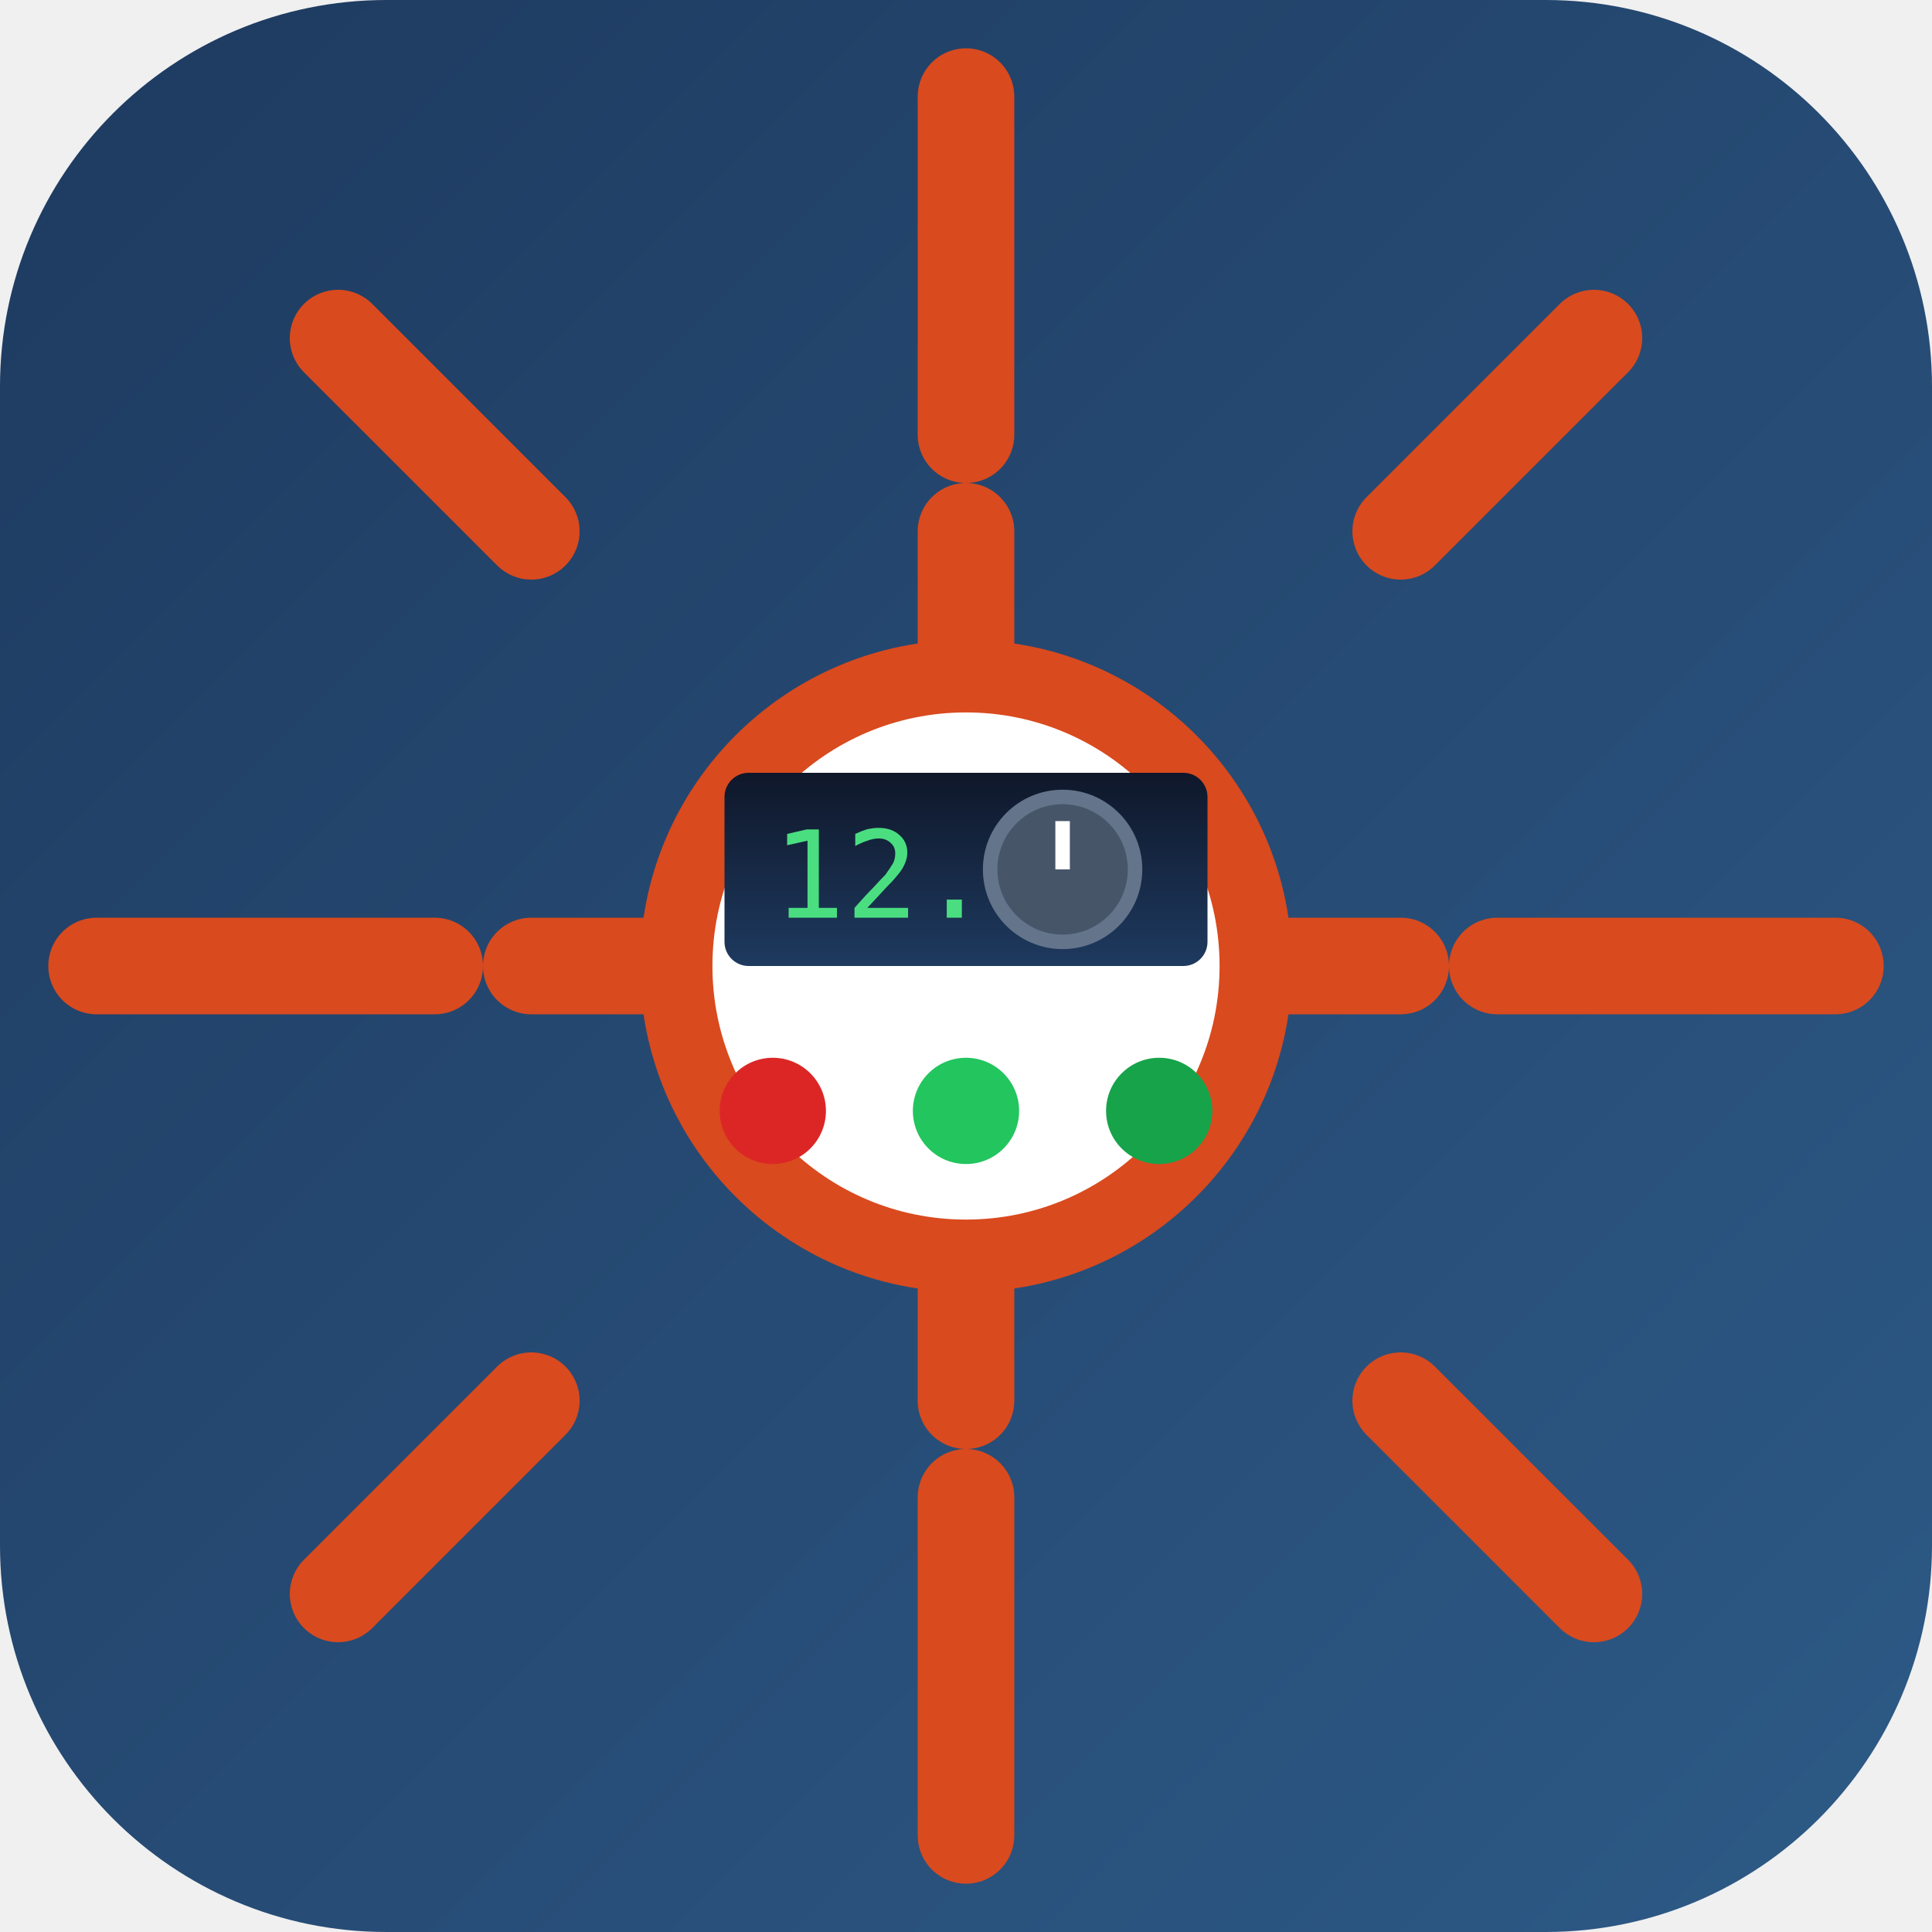
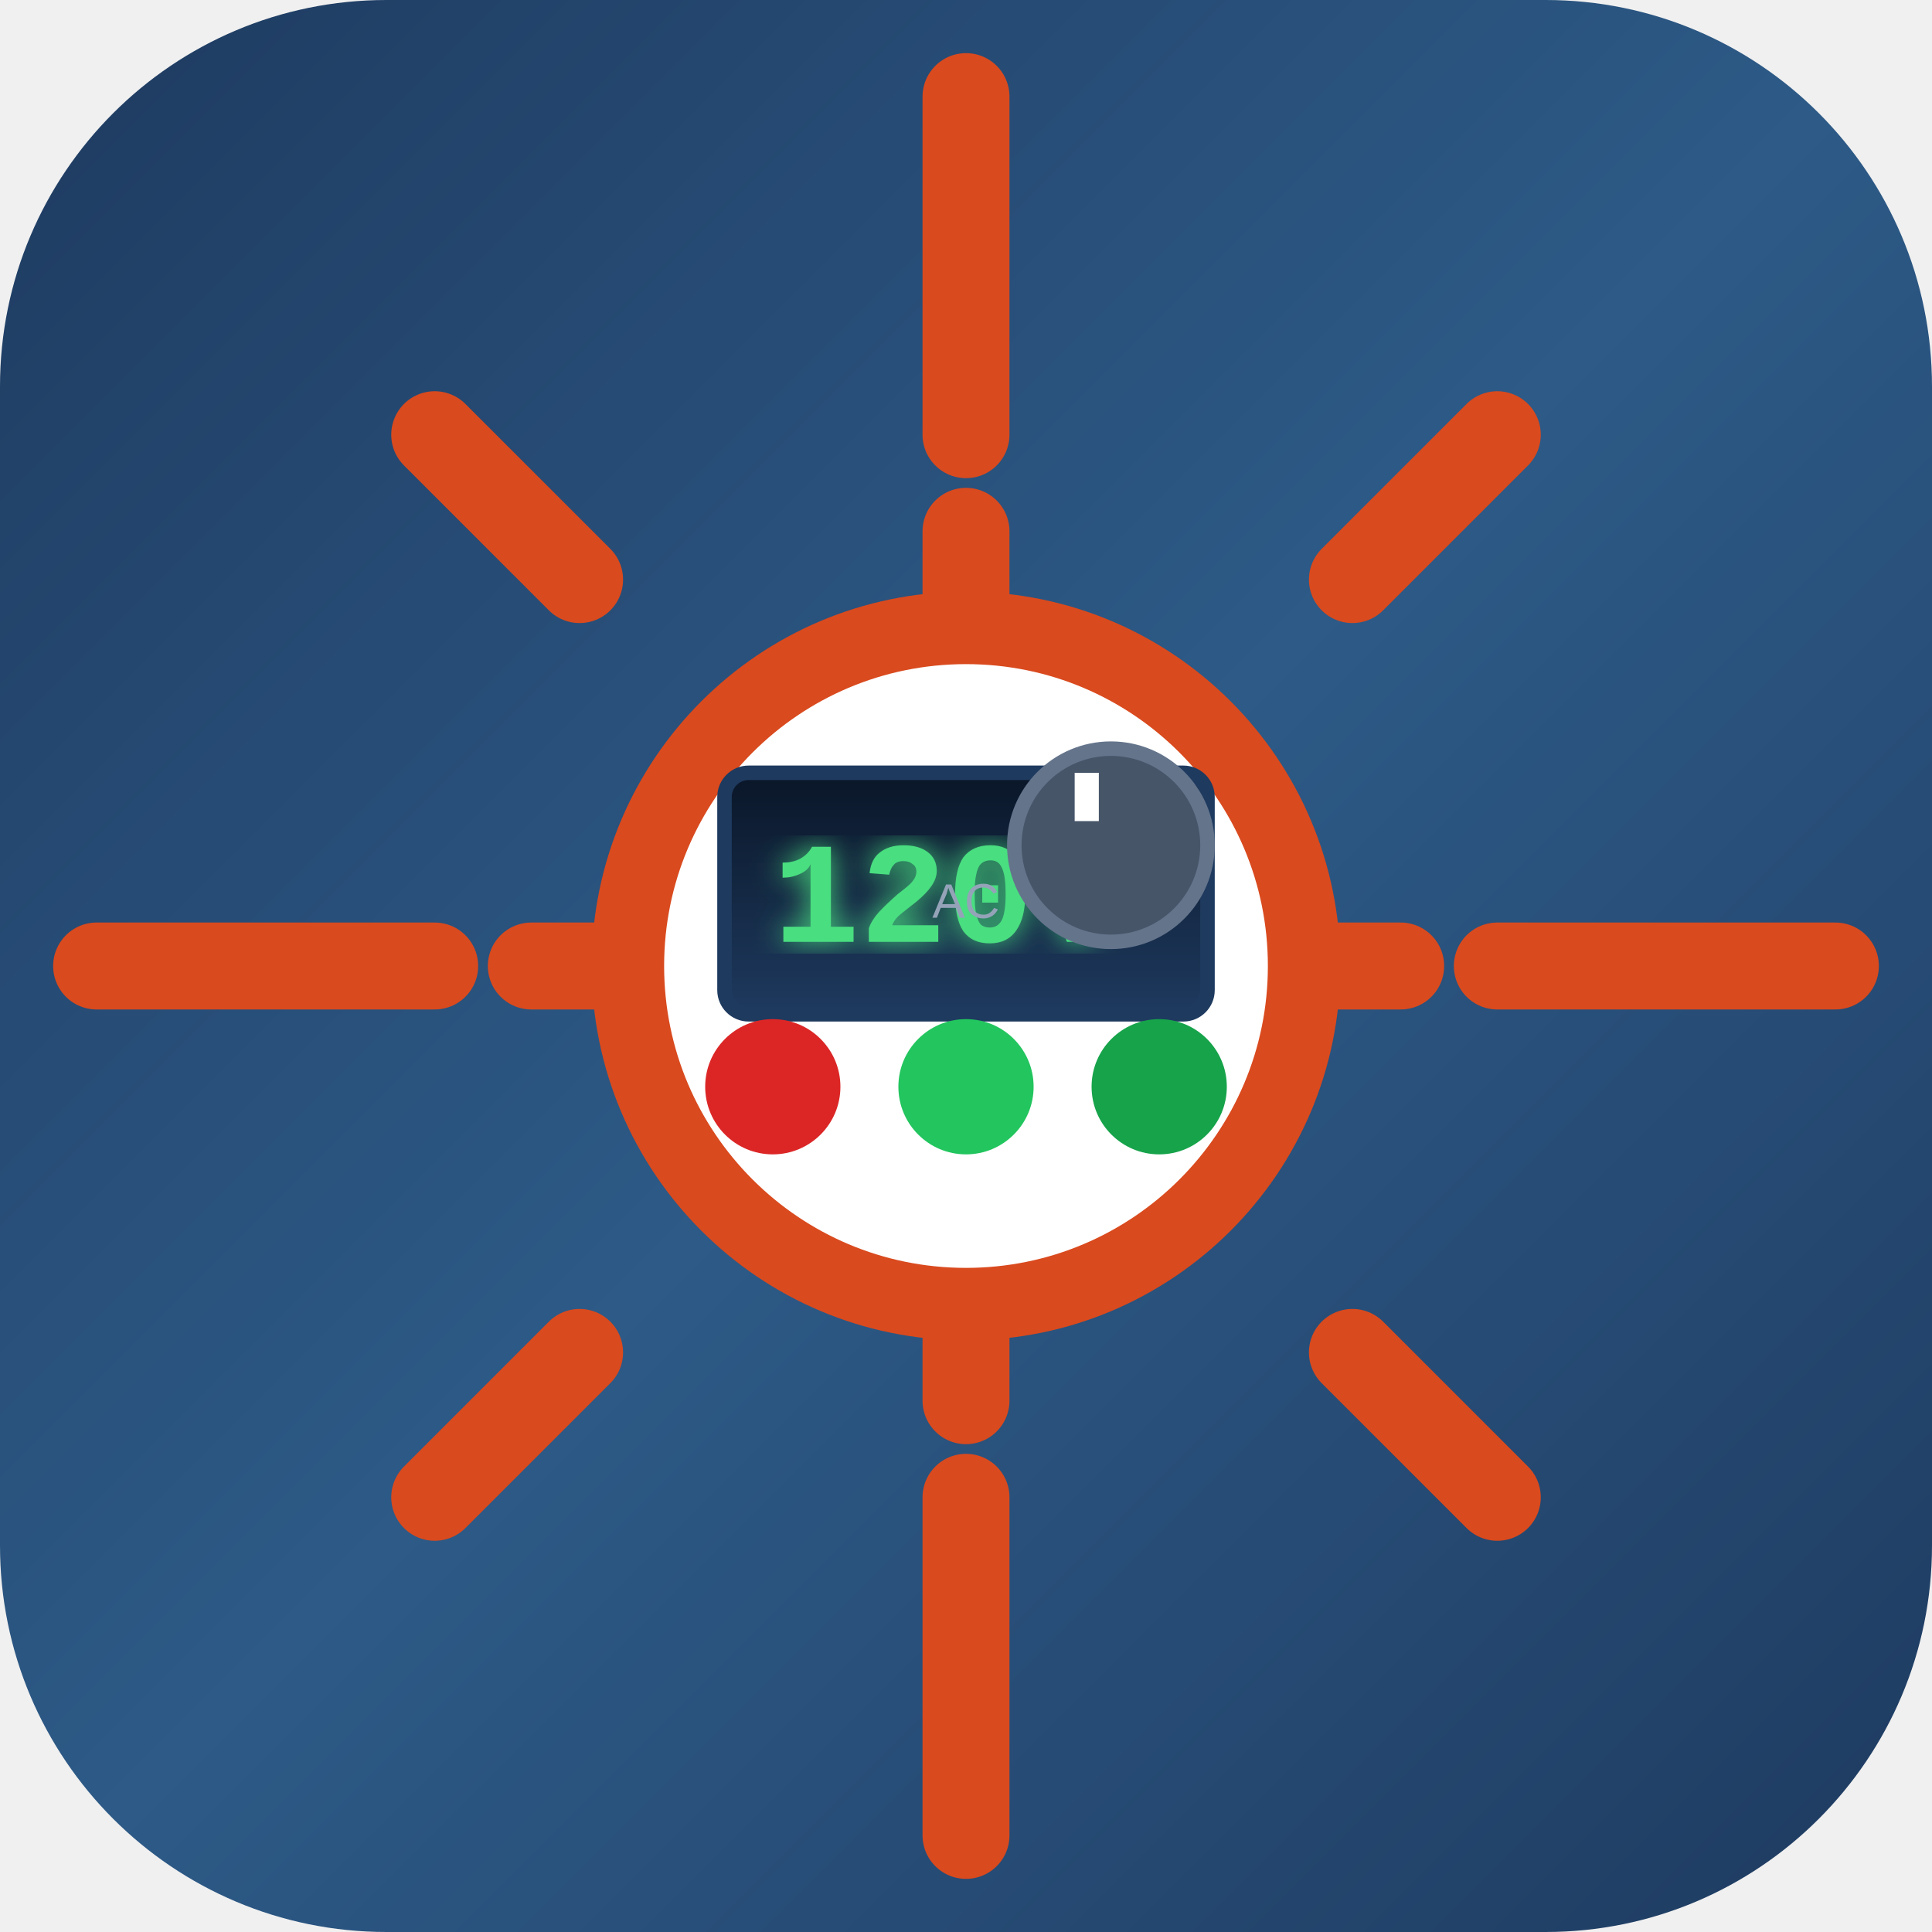
<svg xmlns="http://www.w3.org/2000/svg" viewBox="0 0 40 40" width="40" height="40">
  <defs>
-     <linearGradient id="bgGrad4" x1="0%" y1="0%" x2="100%" y2="100%">
+     <linearGradient id="bgGrad6" x1="0%" y1="0%" x2="100%" y2="100%">
      <stop offset="0%" style="stop-color:#1e3a5f" />
-       <stop offset="100%" style="stop-color:#2d5a87" />
-     </linearGradient>
-     <linearGradient id="screenGrad2" x1="0%" y1="0%" x2="0%" y2="100%">
-       <stop offset="0%" style="stop-color:#0f172a" />
+       <stop offset="50%" style="stop-color:#2d5a87" />
      <stop offset="100%" style="stop-color:#1e3a5f" />
    </linearGradient>
+     <linearGradient id="screenGrad6" x1="0%" y1="0%" x2="0%" y2="100%">
+       <stop offset="0%" style="stop-color:#0a1628" />
+       <stop offset="100%" style="stop-color:#1e3a5f" />
+     </linearGradient>
+     <filter id="glow2">
+       <feGaussianBlur stdDeviation="0.3" result="coloredBlur" />
+       <feMerge>
+         <feMergeNode in="coloredBlur" />
+         <feMergeNode in="SourceGraphic" />
+       </feMerge>
+     </filter>
  </defs>
-   <rect width="40" height="40" rx="8" fill="url(#bgGrad4)" />
-   <g stroke="#d94a1e" stroke-width="2" stroke-linecap="round">
+   <rect width="40" height="40" rx="8" fill="url(#bgGrad6)" />
+   <g stroke="#d94a1e" stroke-width="1.8" stroke-linecap="round">
    <line x1="20" y1="2" x2="20" y2="9" />
-     <line x1="20" y1="11" x2="20" y2="17" />
-     <line x1="20" y1="23" x2="20" y2="29" />
+     <line x1="20" y1="11" x2="20" y2="16" />
+     <line x1="20" y1="24" x2="20" y2="29" />
    <line x1="20" y1="31" x2="20" y2="38" />
    <line x1="2" y1="20" x2="9" y2="20" />
-     <line x1="11" y1="20" x2="17" y2="20" />
-     <line x1="23" y1="20" x2="29" y2="20" />
+     <line x1="11" y1="20" x2="16" y2="20" />
+     <line x1="24" y1="20" x2="29" y2="20" />
    <line x1="31" y1="20" x2="38" y2="20" />
-     <line x1="7" y1="7" x2="11" y2="11" />
-     <line x1="29" y1="29" x2="33" y2="33" />
-     <line x1="33" y1="7" x2="29" y2="11" />
-     <line x1="11" y1="29" x2="7" y2="33" />
+     <line x1="9" y1="9" x2="12" y2="12" />
+     <line x1="28" y1="28" x2="31" y2="31" />
+     <line x1="31" y1="9" x2="28" y2="12" />
+     <line x1="12" y1="28" x2="9" y2="31" />
  </g>
-   <circle cx="20" cy="20" r="6" fill="#ffffff" stroke="#d94a1e" stroke-width="1.5" />
-   <rect x="15" y="16" width="10" height="4" rx="0.5" fill="url(#screenGrad2)" />
-   <text x="16" y="19" font-family="monospace" font-size="2.5" fill="#4ade80">12.4</text>
-   <circle cx="16" cy="23" r="1.1" fill="#dc2626" />
-   <circle cx="20" cy="23" r="1.1" fill="#22c55e" />
-   <circle cx="24" cy="23" r="1.1" fill="#16a34a" />
-   <circle cx="22" cy="18" r="1.5" fill="#475569" stroke="#64748b" stroke-width="0.3" />
-   <line x1="22" y1="17" x2="22" y2="18" stroke="#ffffff" stroke-width="0.3" />
+   <circle cx="20" cy="20" r="7" fill="#ffffff" stroke="#d94a1e" stroke-width="1.5" />
+   <rect x="15" y="16" width="10" height="5" rx="0.5" fill="url(#screenGrad6)" stroke="#1e3a5f" stroke-width="0.3" />
+   <g filter="url(#glow2)">
+     <text x="16" y="19.5" font-family="'Courier New', monospace" font-size="3" font-weight="bold" fill="#4ade80">120V</text>
+   </g>
+   <circle cx="16" cy="22.5" r="1.4" fill="#dc2626" />
+   <circle cx="20" cy="22.5" r="1.4" fill="#22c55e" />
+   <circle cx="24" cy="22.5" r="1.4" fill="#16a34a" />
+   <circle cx="23" cy="17.5" r="2" fill="#475569" stroke="#64748b" stroke-width="0.3" />
+   <line x1="22.5" y1="16" x2="22.5" y2="17" stroke="#ffffff" stroke-width="0.5" />
+   <text x="20" y="19" text-anchor="middle" font-family="Arial" font-size="1" fill="#94a3b8">AC</text>
</svg>
